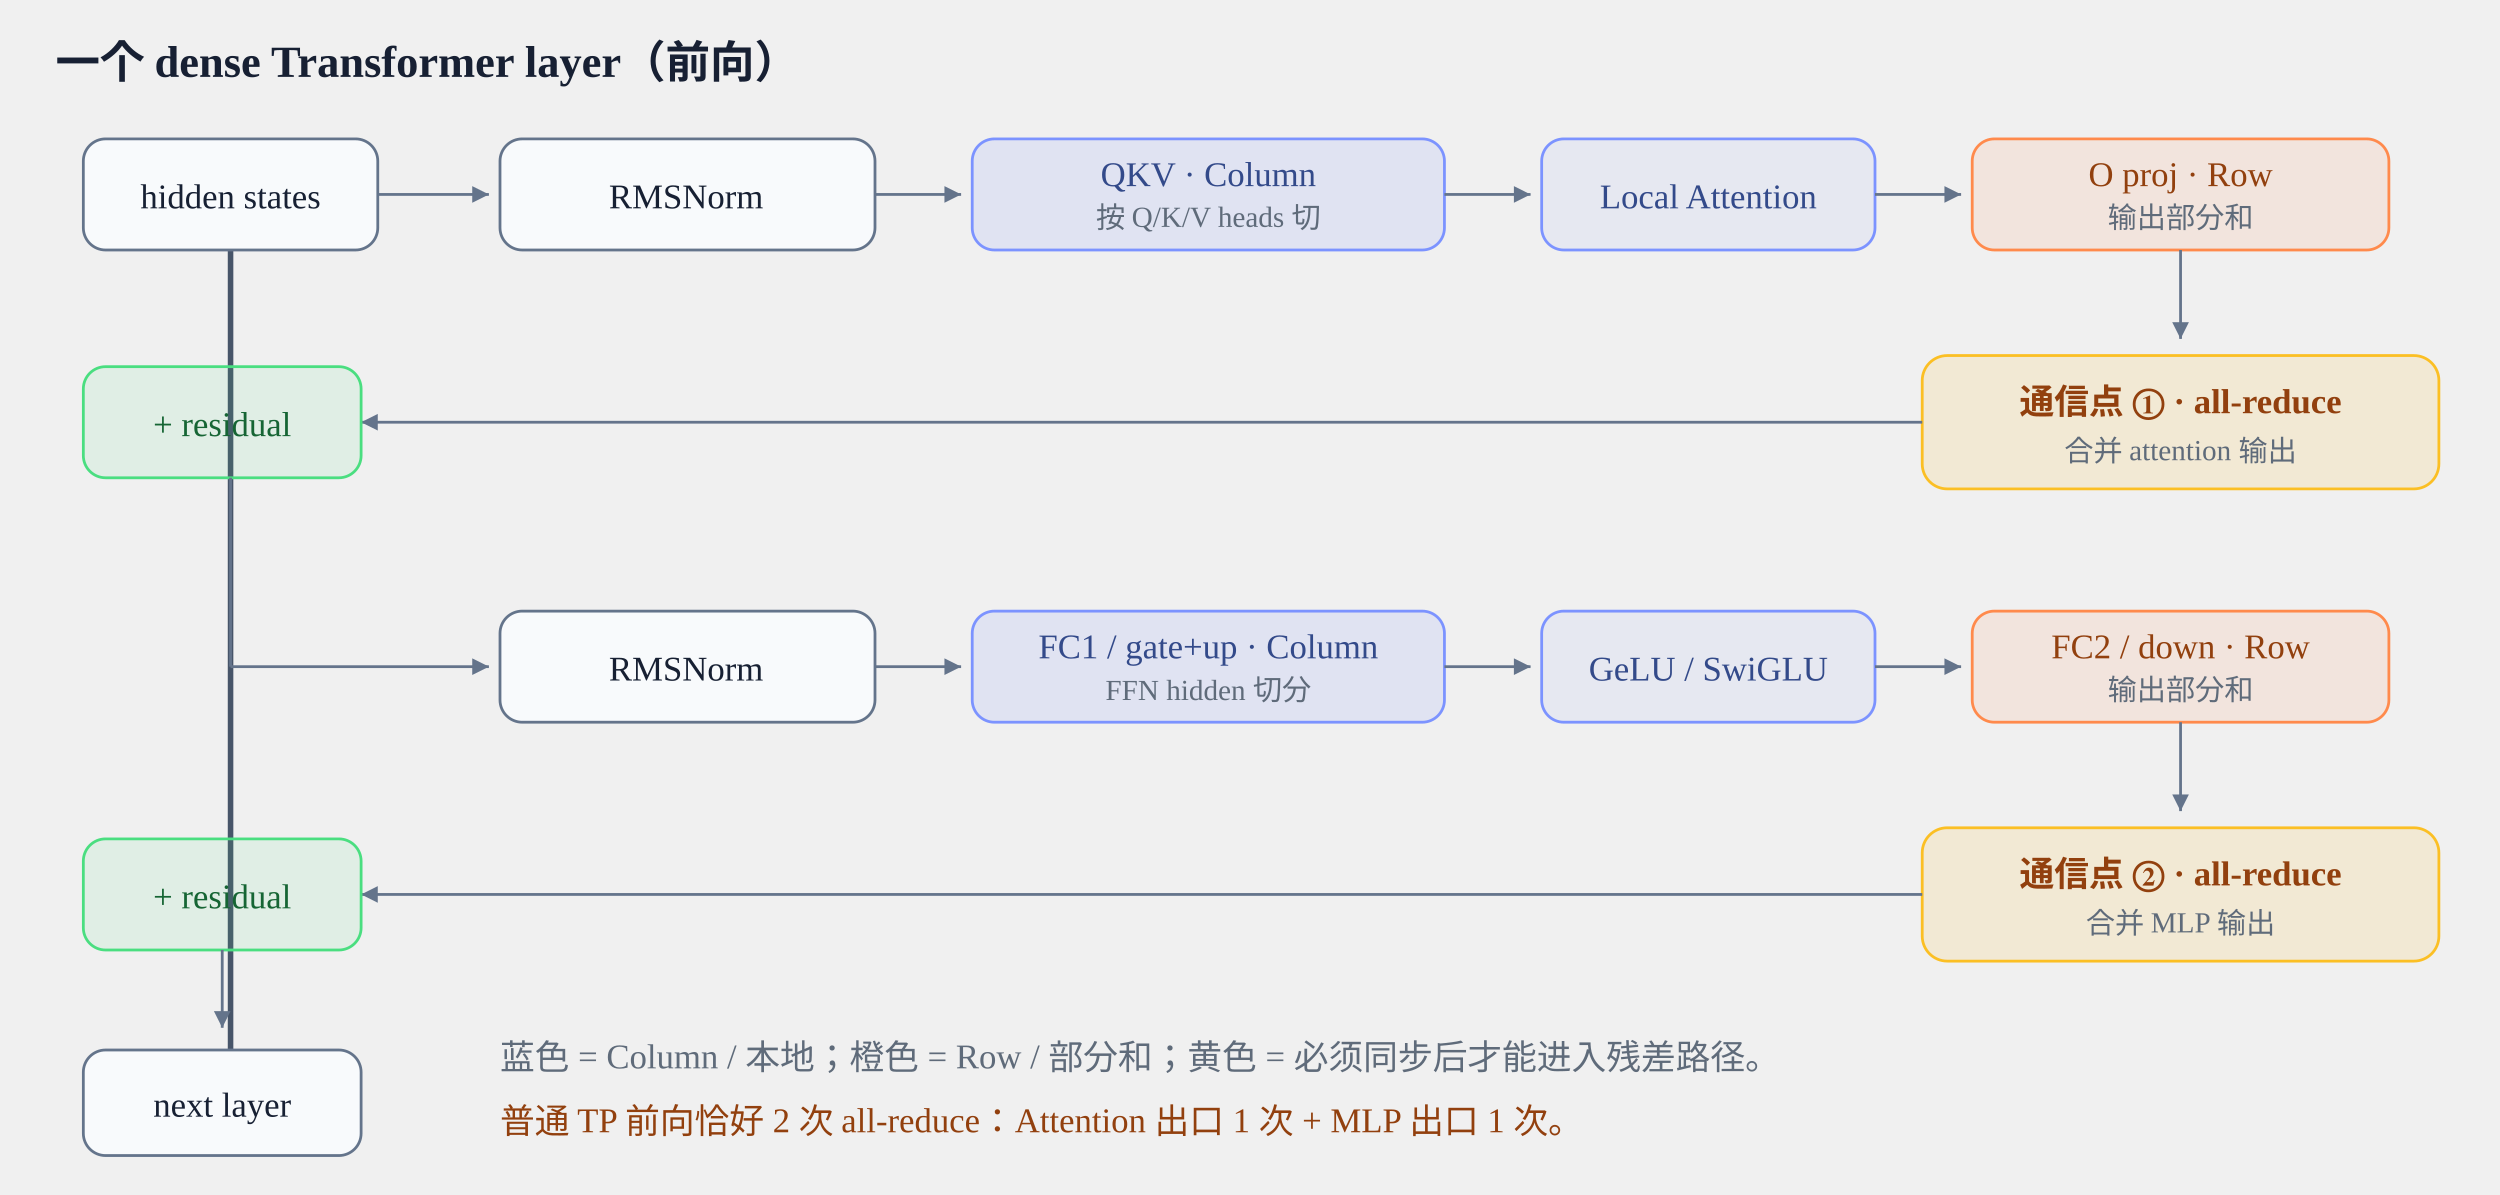
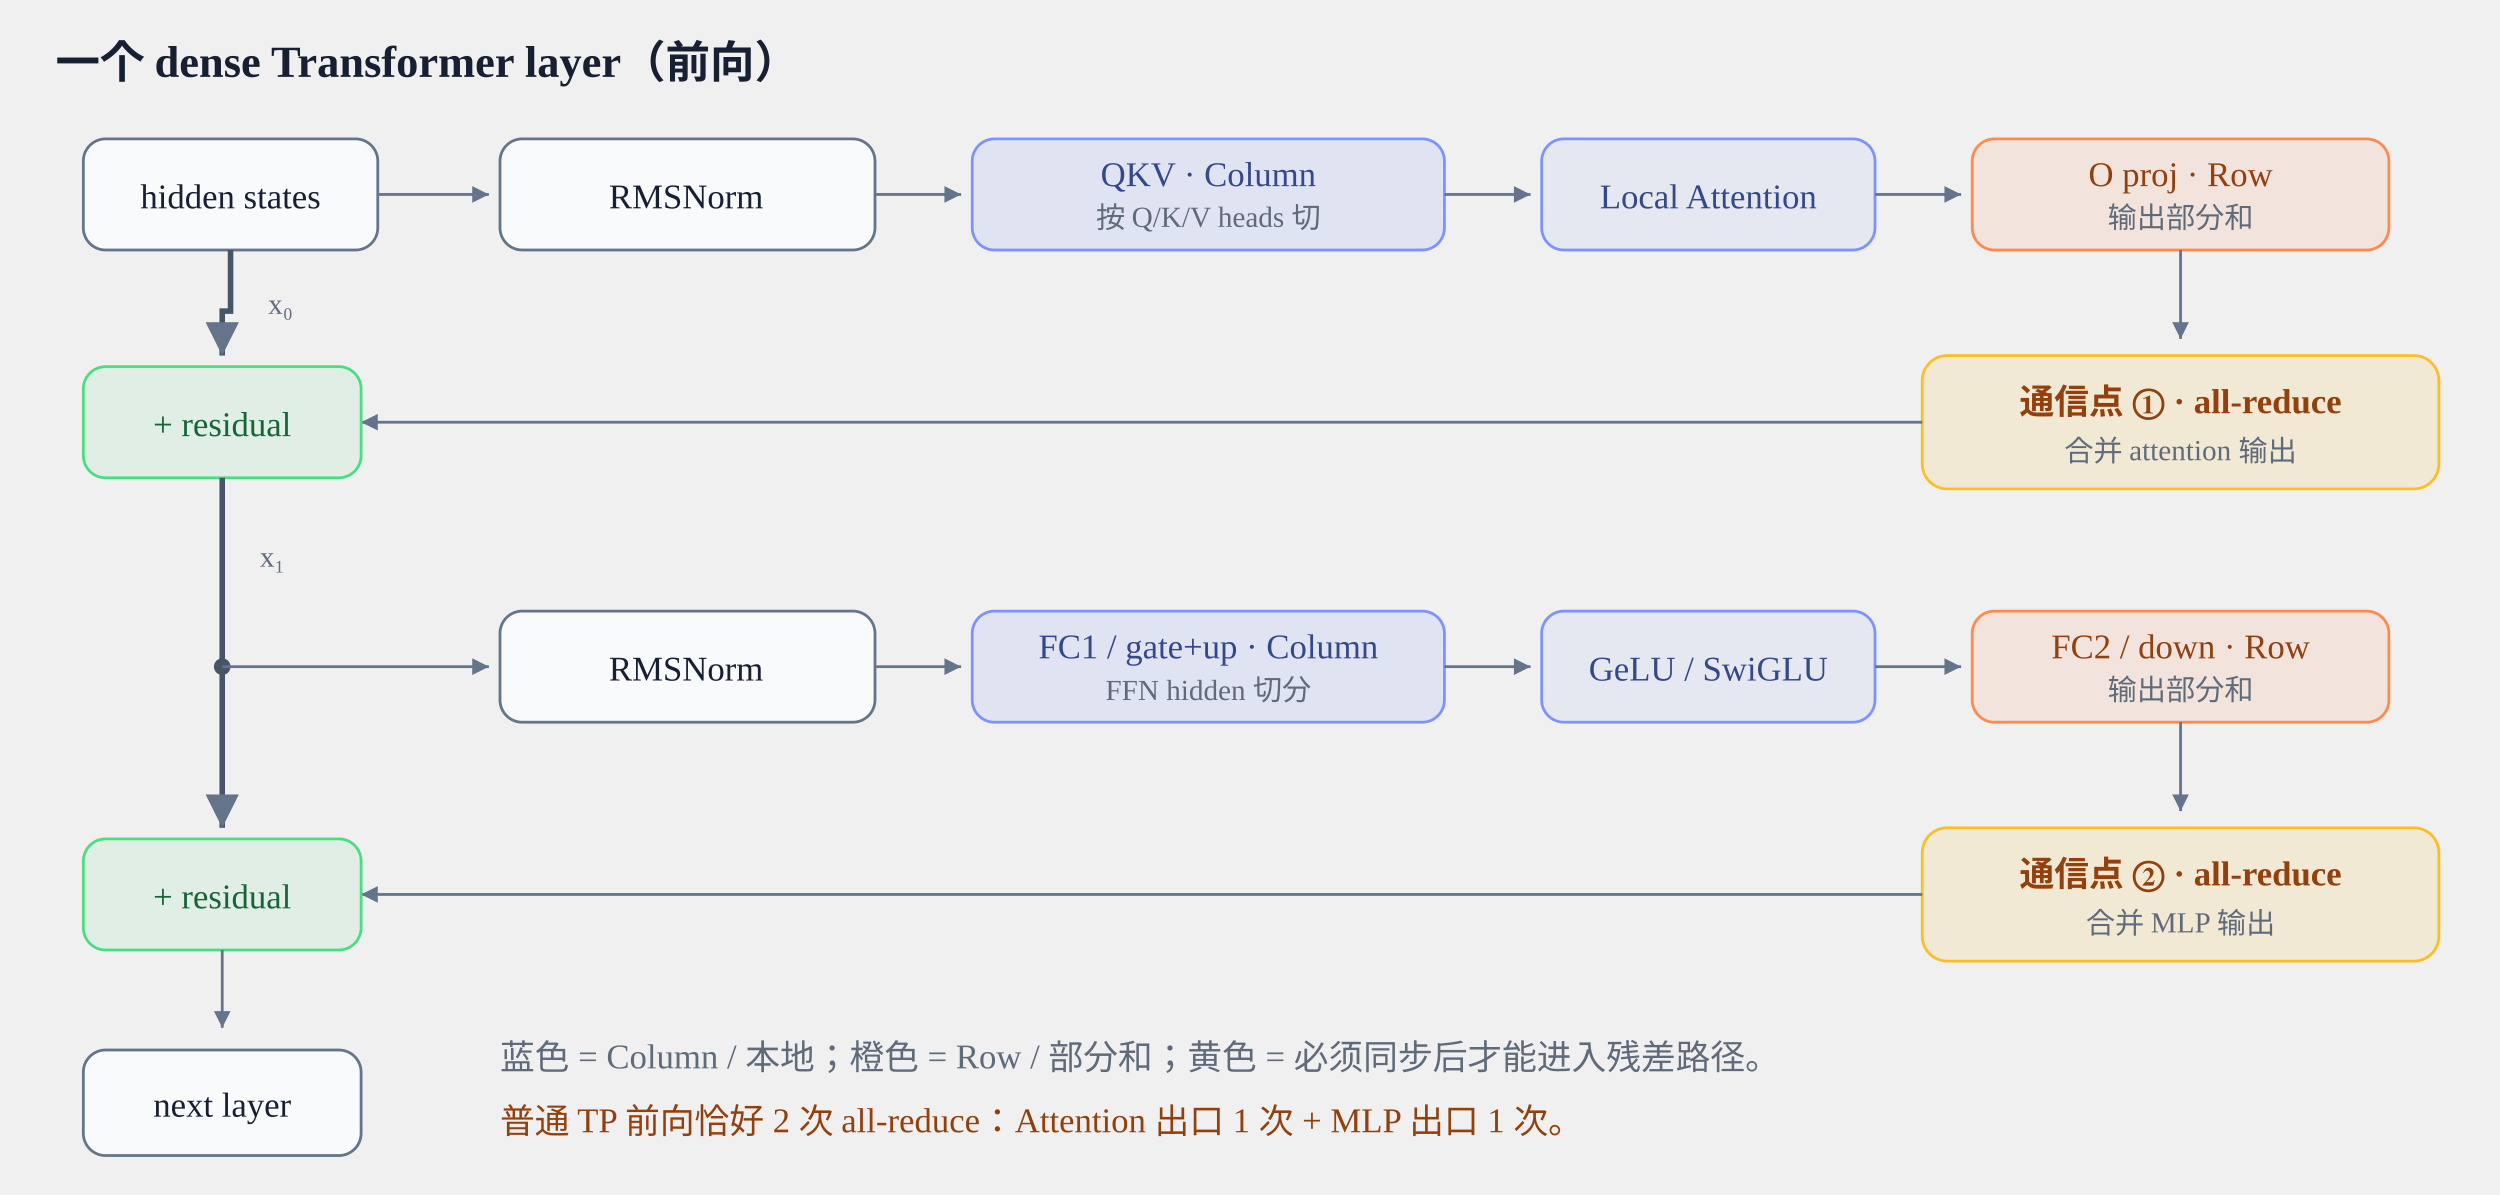
<svg xmlns="http://www.w3.org/2000/svg" viewBox="0 0 900 430" role="img" aria-label="Transformer layer 的 TP 切分与通信位置">
  <style>
  /* The book treats diagrams as daylight-mode figures in every site theme. */
  [fill="#fff"],[fill="#ffffff"],[fill="#eaeefb"],[fill="#d7dbe4"],[fill="#eaf0ff"],[fill="#e6ebff"]{fill:#172033}
  [fill="#9aa3b2"],[fill="#94a3b8"],[fill="#7c8499"]{fill:#5f6b7a}
  [fill="#cdd5ff"],[fill="#aab6ff"],[fill="#c7cff5"],[fill="#dbe4ff"],[fill="#8b95c9"]{fill:#334a8a}
  [fill="#bbf7d0"],[fill="#86efac"],[fill="#daffe9"],[fill="#eafff2"],[fill="#eafff2"],[fill="#d8ffe6"]{fill:#166534}
  [fill="#fde68a"],[fill="#fbbf24"],[fill="#fcd34d"],[fill="#ffd9a8"],[fill="#ffcfaa"],[fill="#ffcf8a"]{fill:#92400e}
  [fill="#fca5a5"],[fill="#ffb0b0"]{fill:#991b1b}
  [fill="#c4b5fd"],[fill="#d8b4fe"]{fill:#6b21a8}
  [fill="#ffb380"],[fill="#ffd0ad"],[fill="#ffddc2"],[fill="#ff9c63"]{fill:#9a3412}
  rect[fill="#161922"],rect[fill="#1c2030"],rect[fill="#12151d"],rect[fill="#101320"],rect[fill="#141824"],rect[fill="#11151f"],rect[fill="#13161f"],rect[fill="#242938"],rect[fill="#20243a"],circle[fill="#161922"]{fill:#f8fafc}
  rect[fill="#293b91"],rect[fill="#3a56d4"],rect[fill="#17213b"],rect[fill="#26336b"],rect[fill="#18203a"],rect[fill="#1b2246"],rect[fill="#202a4c"],rect[fill="#1a2340"],rect[fill="#24377e"],rect[fill="#1b3650"]{fill:#e8edff}
  rect[fill="#12351f"],rect[fill="#1f7a4d"],rect[fill="#14251d"],rect[fill="#10251a"],rect[fill="#173d31"],rect[fill="#1e6443"],rect[fill="#20352f"]{fill:#dcfce7}
  rect[fill="#b9703f"],rect[fill="#251e18"],rect[fill="#402d21"],rect[fill="#8a5a2e"]{fill:#ffedd5}
  rect[fill="#6f57bd"],rect[fill="#211c28"],rect[fill="#2d2450"]{fill:#f3e8ff}
  rect[fill="#4b5563"],rect[fill="#42595a"]{fill:#e2e8f0}
  rect[fill="rgba(255,255,255,0.03)"],rect[fill="rgba(255,255,255,.025)"],rect[fill="rgba(255,255,255,0.02)"]{fill:rgba(15,23,42,.04)}
  stop[stop-color="#293b91"]{stop-color:#e0e7ff}
  stop[stop-color="#1f6f66"]{stop-color:#d1fae5}
  [stroke="#2f3650"],[stroke="#2a2f3e"],[stroke="#333a52"]{stroke:#cbd5e1}
</style>
  <defs>
    <marker id="tarr" markerWidth="8" markerHeight="8" refX="6" refY="3" orient="auto">
      <path d="M0,0 L6,3 L0,6 Z" fill="#64748b" />
    </marker>
  </defs>
  <text x="20" y="28" fill="#eaeefb" font-size="16" font-weight="700">一个 dense Transformer layer（前向）</text>
-   <line x1="83" y1="65" x2="83" y2="382" stroke="#475569" stroke-width="2" />
  <g text-anchor="middle">
    <rect x="30" y="50" width="106" height="40" rx="8" fill="#1c2030" stroke="#64748b" />
    <text x="83" y="75" fill="#fff" font-size="12.5">hidden states</text>
+     <path d="M83 90V112H80V128" fill="none" stroke="#475569" stroke-width="2" marker-end="url(#tarr)" />
+     <text x="101" y="113" fill="#5f6b7a" font-size="10.5">x₀</text>
    <rect x="180" y="50" width="135" height="40" rx="8" fill="#1c2030" stroke="#64748b" />
    <text x="247" y="75" fill="#d7dbe4" font-size="12.5">RMSNorm</text>
    <line x1="136" y1="70" x2="176" y2="70" stroke="#64748b" marker-end="url(#tarr)" />
    <rect x="350" y="50" width="170" height="40" rx="8" fill="rgba(124,147,255,.14)" stroke="#7c93ff" />
    <text x="435" y="67" fill="#cdd5ff" font-size="12.5">QKV · Column</text>
    <text x="435" y="82" fill="#9aa3b2" font-size="10.5">按 Q/K/V heads 切</text>
    <line x1="315" y1="70" x2="346" y2="70" stroke="#64748b" marker-end="url(#tarr)" />
    <rect x="555" y="50" width="120" height="40" rx="8" fill="rgba(124,147,255,.08)" stroke="#7c93ff" />
    <text x="615" y="75" fill="#cdd5ff" font-size="12.5">Local Attention</text>
    <line x1="520" y1="70" x2="551" y2="70" stroke="#64748b" marker-end="url(#tarr)" />
    <rect x="710" y="50" width="150" height="40" rx="8" fill="rgba(255,138,76,.12)" stroke="#ff8a4c" />
    <text x="785" y="67" fill="#ffd9a8" font-size="12.5">O proj · Row</text>
    <text x="785" y="82" fill="#9aa3b2" font-size="10.5">输出部分和</text>
    <line x1="675" y1="70" x2="706" y2="70" stroke="#64748b" marker-end="url(#tarr)" />
    <line x1="785" y1="90" x2="785" y2="122" stroke="#64748b" marker-end="url(#tarr)" />
    <rect x="692" y="128" width="186" height="48" rx="9" fill="rgba(251,191,36,.14)" stroke="#fbbf24" />
    <text x="785" y="149" fill="#fde68a" font-size="12.5" font-weight="700">通信点 ① · all-reduce</text>
    <text x="785" y="166" fill="#9aa3b2" font-size="10.5">合并 attention 输出</text>
    <line x1="692" y1="152" x2="130" y2="152" stroke="#64748b" marker-end="url(#tarr)" />
    <rect x="30" y="132" width="100" height="40" rx="8" fill="rgba(74,222,128,.09)" stroke="#4ade80" />
    <text x="80" y="157" fill="#bbf7d0" font-size="12.5">+ residual</text>
    <rect x="180" y="220" width="135" height="40" rx="8" fill="#1c2030" stroke="#64748b" />
    <text x="247" y="245" fill="#d7dbe4" font-size="12.5">RMSNorm</text>
-     <line x1="83" y1="172" x2="83" y2="240" stroke="#64748b" />
-     <line x1="83" y1="240" x2="176" y2="240" stroke="#64748b" marker-end="url(#tarr)" />
+     <path d="M80 172V298" fill="none" stroke="#475569" stroke-width="2" marker-end="url(#tarr)" />
+     <circle cx="80" cy="240" r="3" fill="#475569" />
+     <line x1="80" y1="240" x2="176" y2="240" stroke="#64748b" marker-end="url(#tarr)" />
+     <text x="98" y="204" fill="#5f6b7a" font-size="10.5">x₁</text>
    <rect x="350" y="220" width="170" height="40" rx="8" fill="rgba(124,147,255,.14)" stroke="#7c93ff" />
    <text x="435" y="237" fill="#cdd5ff" font-size="12.5">FC1 / gate+up · Column</text>
    <text x="435" y="252" fill="#9aa3b2" font-size="10.5">FFN hidden 切分</text>
    <line x1="315" y1="240" x2="346" y2="240" stroke="#64748b" marker-end="url(#tarr)" />
    <rect x="555" y="220" width="120" height="40" rx="8" fill="rgba(124,147,255,.08)" stroke="#7c93ff" />
    <text x="615" y="245" fill="#cdd5ff" font-size="12.5">GeLU / SwiGLU</text>
    <line x1="520" y1="240" x2="551" y2="240" stroke="#64748b" marker-end="url(#tarr)" />
    <rect x="710" y="220" width="150" height="40" rx="8" fill="rgba(255,138,76,.12)" stroke="#ff8a4c" />
    <text x="785" y="237" fill="#ffd9a8" font-size="12.5">FC2 / down · Row</text>
    <text x="785" y="252" fill="#9aa3b2" font-size="10.5">输出部分和</text>
    <line x1="675" y1="240" x2="706" y2="240" stroke="#64748b" marker-end="url(#tarr)" />
    <line x1="785" y1="260" x2="785" y2="292" stroke="#64748b" marker-end="url(#tarr)" />
    <rect x="692" y="298" width="186" height="48" rx="9" fill="rgba(251,191,36,.14)" stroke="#fbbf24" />
    <text x="785" y="319" fill="#fde68a" font-size="12.5" font-weight="700">通信点 ② · all-reduce</text>
    <text x="785" y="336" fill="#9aa3b2" font-size="10.5">合并 MLP 输出</text>
    <line x1="692" y1="322" x2="130" y2="322" stroke="#64748b" marker-end="url(#tarr)" />
    <rect x="30" y="302" width="100" height="40" rx="8" fill="rgba(74,222,128,.09)" stroke="#4ade80" />
    <text x="80" y="327" fill="#bbf7d0" font-size="12.5">+ residual</text>
    <line x1="80" y1="342" x2="80" y2="370" stroke="#64748b" marker-end="url(#tarr)" />
    <rect x="30" y="378" width="100" height="38" rx="8" fill="#1c2030" stroke="#64748b" />
    <text x="80" y="402" fill="#fff" font-size="12.5">next layer</text>
  </g>
  <text x="180" y="385" fill="#9aa3b2" font-size="12.5">蓝色 = Column / 本地；橙色 = Row / 部分和；黄色 = 必须同步后才能进入残差路径。</text>
  <text x="180" y="408" fill="#fbbf24" font-size="12.5">普通 TP 前向恰好 2 次 all-reduce：Attention 出口 1 次 + MLP 出口 1 次。</text>
</svg>
